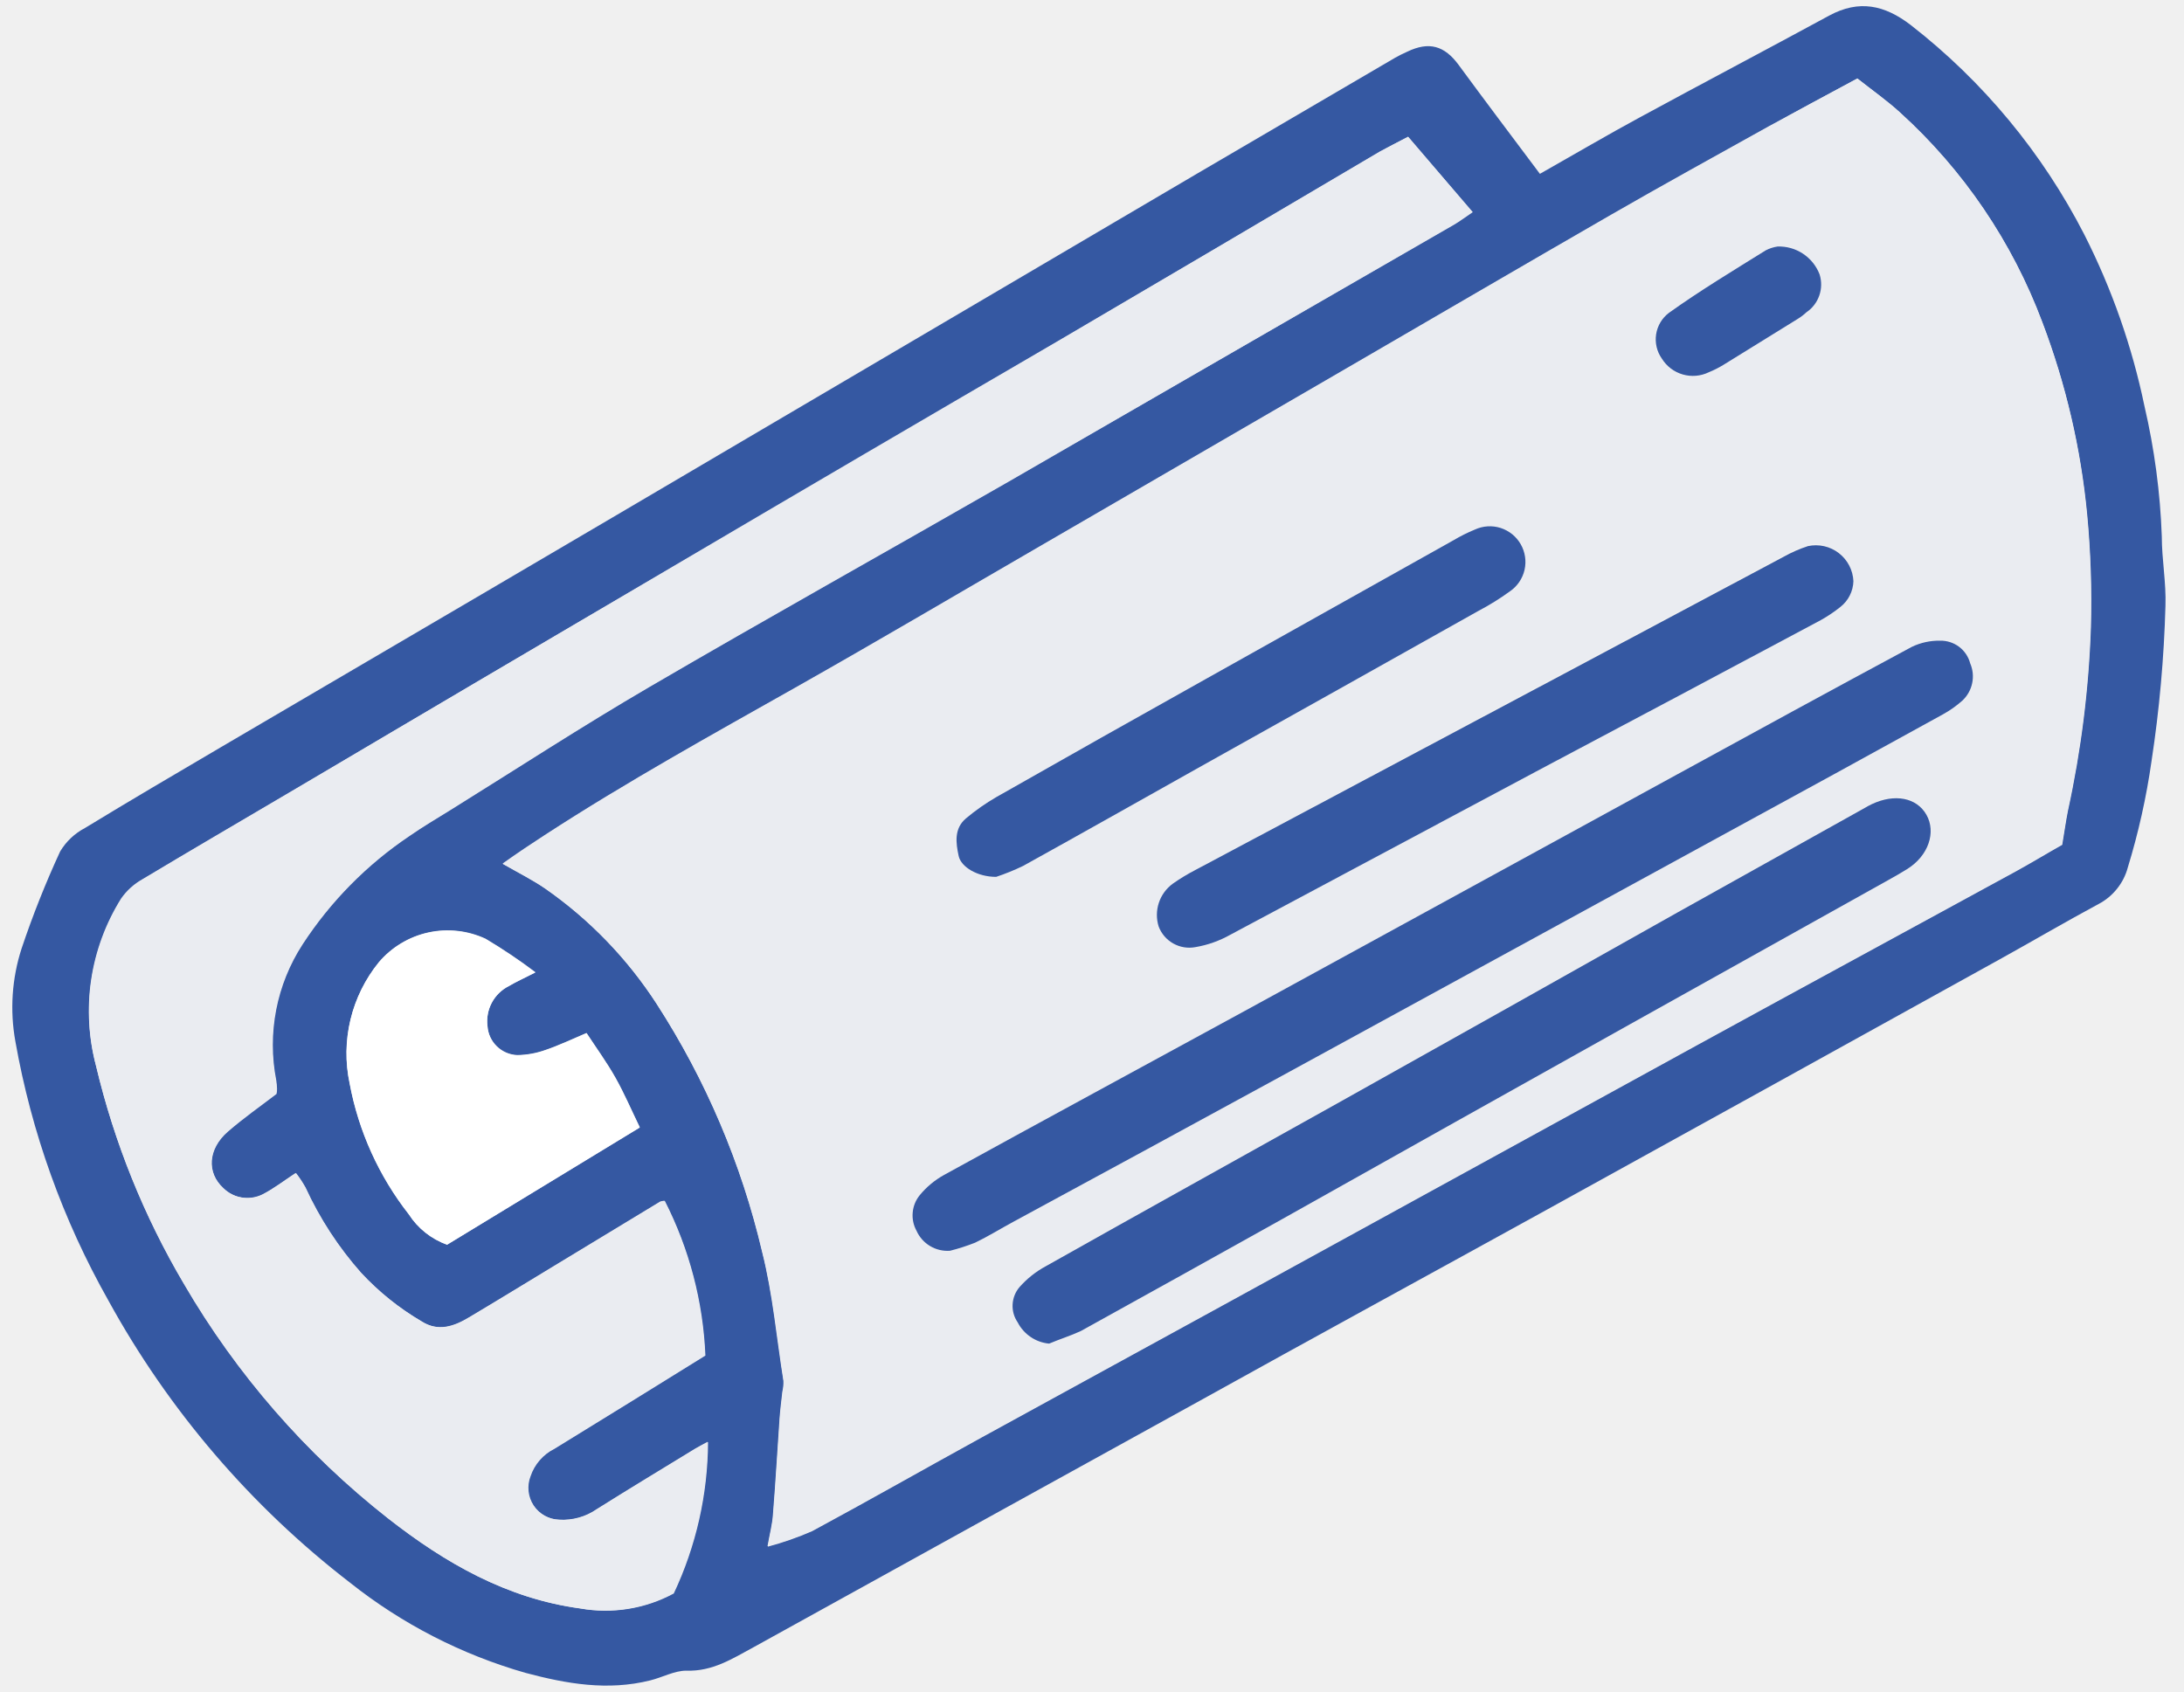
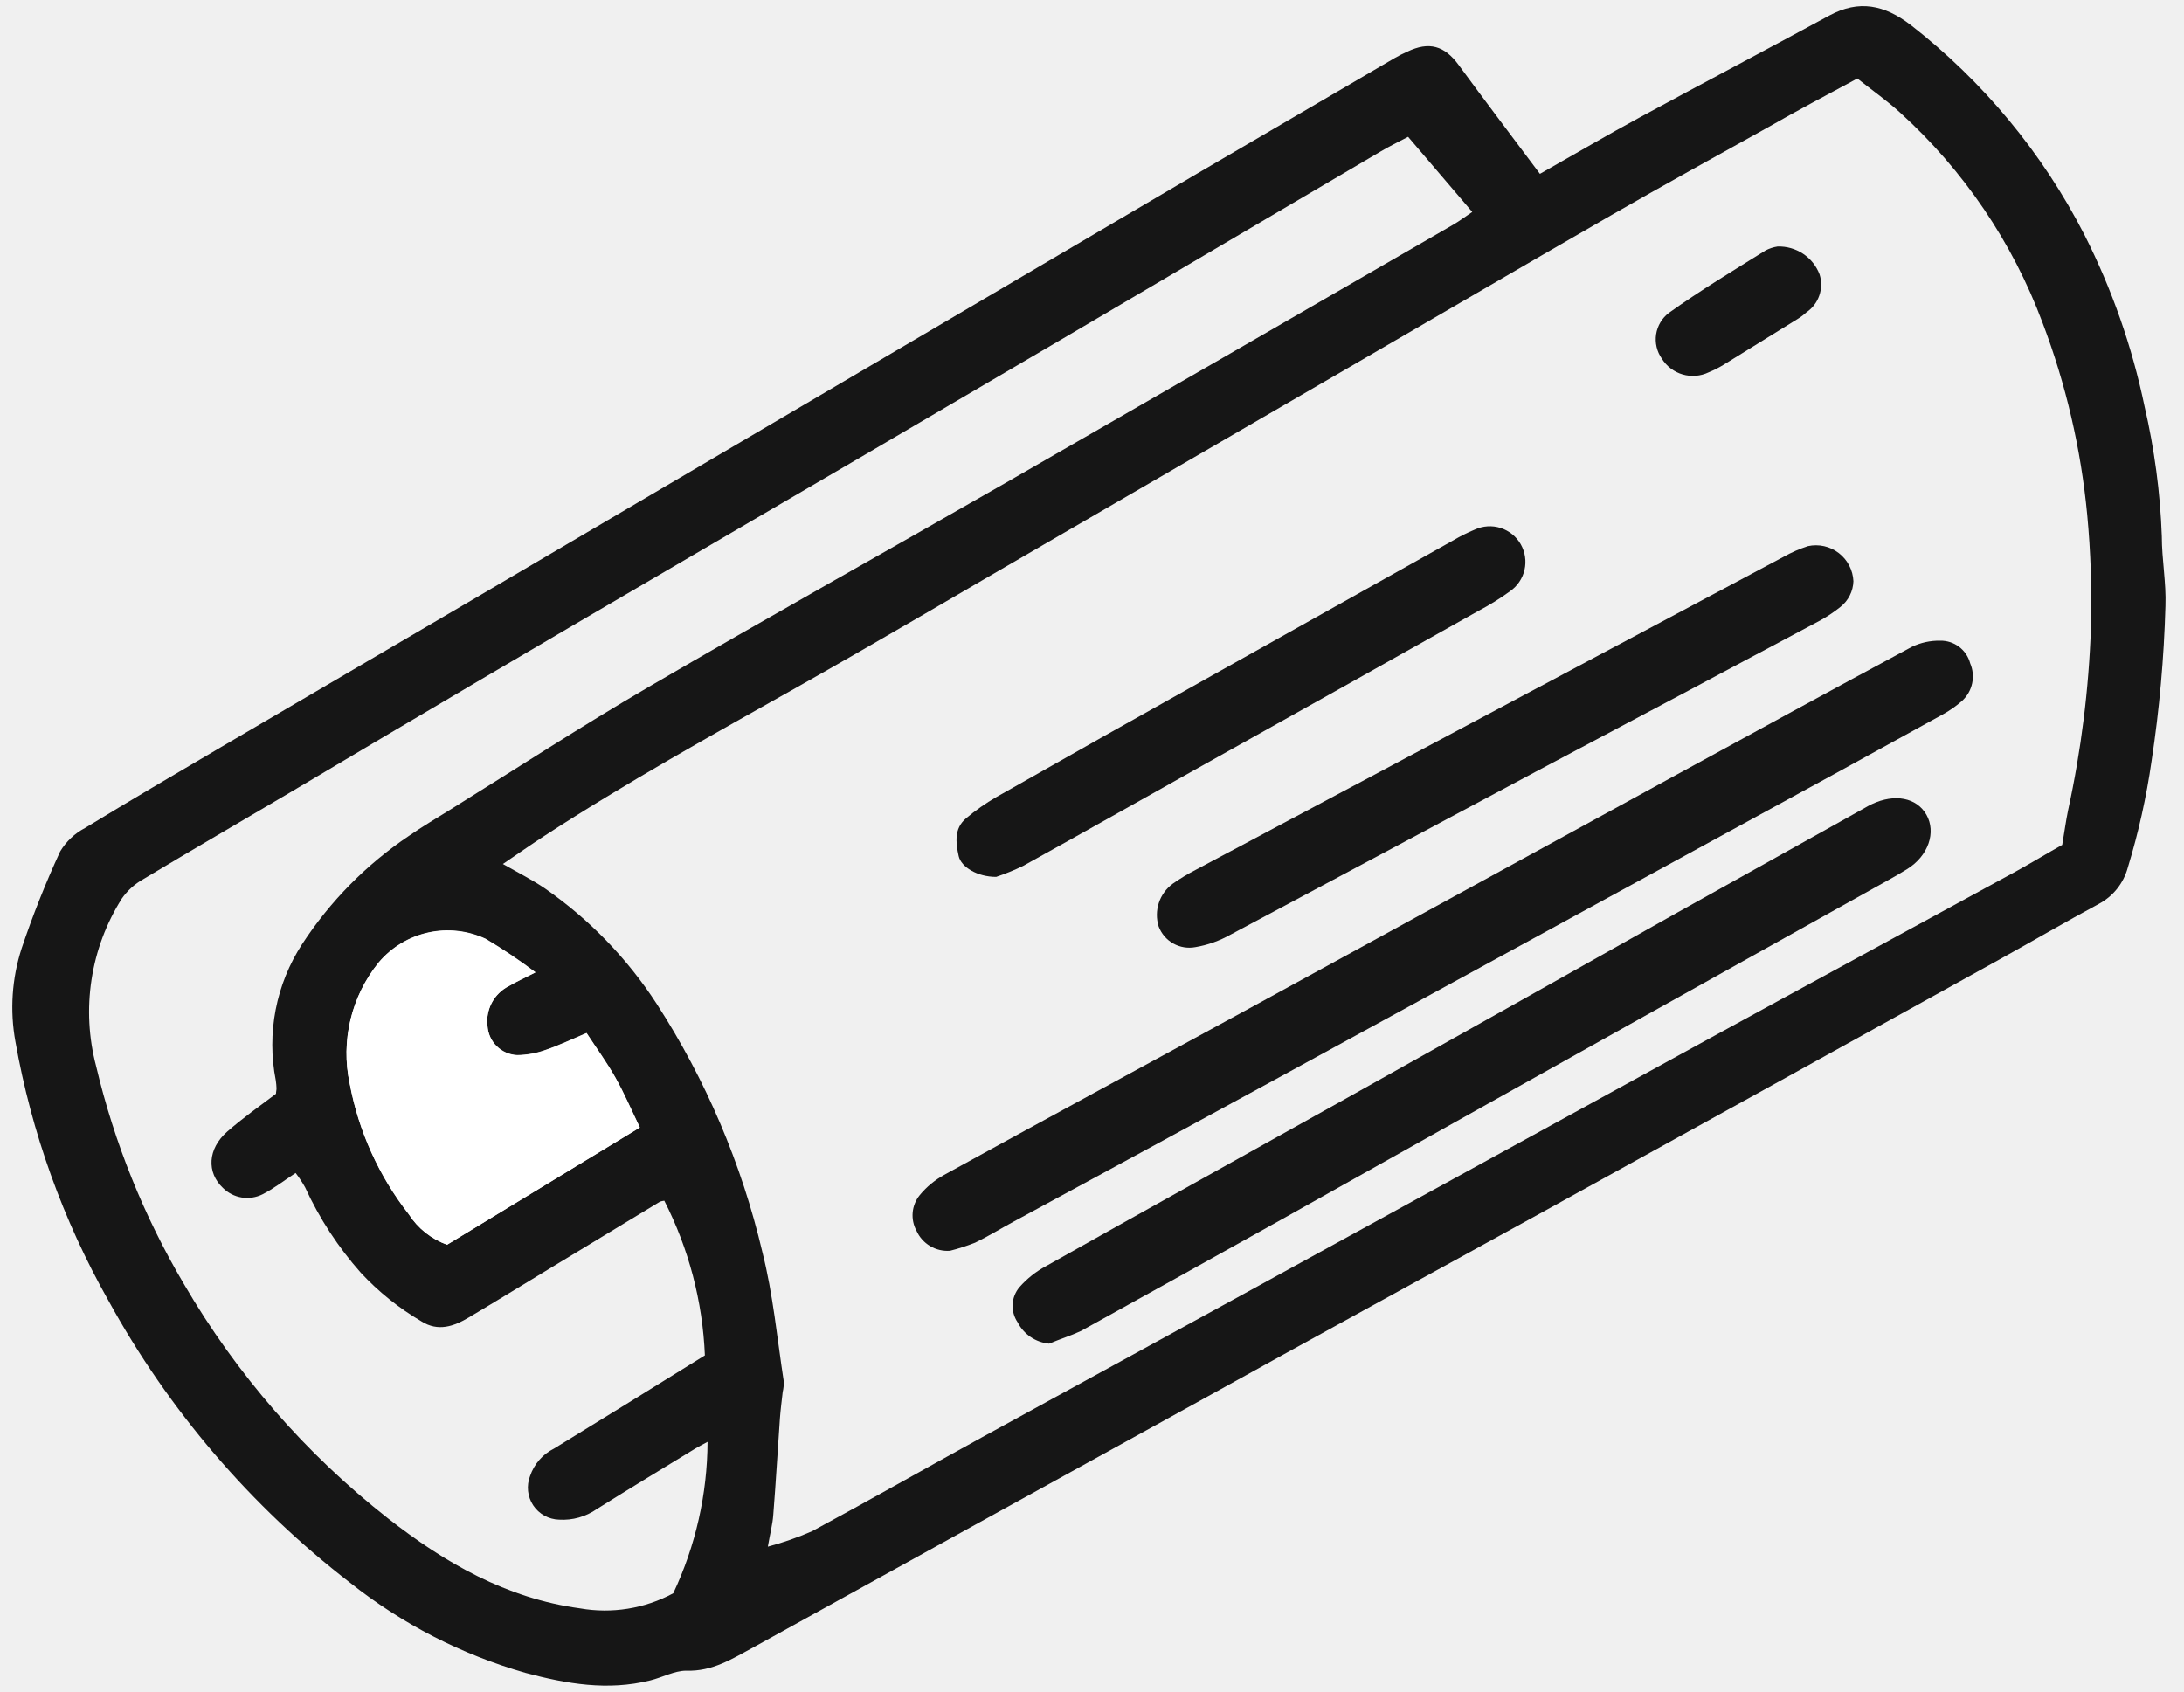
<svg xmlns="http://www.w3.org/2000/svg" width="71" height="55" viewBox="0 0 71 55" fill="none">
-   <path d="M50.061 5.652C51.22 4.996 52.251 4.388 53.303 3.819C55.353 2.705 57.418 1.619 59.469 0.505C60.434 -0.015 61.26 0.158 62.113 0.811C64.472 2.645 66.4 4.974 67.763 7.633C68.657 9.398 69.314 11.273 69.716 13.21C70.039 14.597 70.227 16.012 70.278 17.436C70.278 18.193 70.424 18.949 70.397 19.702C70.35 21.389 70.2 23.072 69.945 24.741C69.778 25.916 69.519 27.076 69.171 28.211C69.103 28.462 68.984 28.696 68.82 28.899C68.658 29.102 68.455 29.27 68.224 29.391C67.148 29.97 66.09 30.591 65.018 31.185C60.095 33.913 55.168 36.636 50.238 39.357C46.463 41.439 42.673 43.504 38.894 45.603C34.099 48.248 29.303 50.897 24.507 53.55C23.813 53.925 23.164 54.348 22.311 54.317C21.925 54.317 21.533 54.536 21.141 54.633C19.753 54.98 18.417 54.744 17.088 54.39C15.009 53.796 13.069 52.799 11.376 51.454C8.152 48.969 5.478 45.844 3.52 42.276C2.045 39.663 1.024 36.818 0.501 33.864C0.317 32.854 0.386 31.814 0.702 30.838C1.062 29.765 1.48 28.712 1.955 27.683C2.149 27.359 2.428 27.095 2.763 26.92C4.231 26.025 5.716 25.154 7.198 24.283C10.011 22.631 12.827 20.98 15.644 19.331C18.534 17.635 21.426 15.935 24.32 14.23L38.94 5.631L45.352 1.879C45.48 1.807 45.61 1.741 45.745 1.682C46.463 1.335 46.962 1.491 47.417 2.108C48.271 3.271 49.145 4.43 50.061 5.652ZM60.378 2.553C59.337 3.115 58.425 3.594 57.508 4.121C55.801 5.072 54.09 6.012 52.397 6.988C49.44 8.688 46.498 10.413 43.548 12.123L33.946 17.696C31.274 19.244 28.612 20.82 25.923 22.336C23.147 23.898 20.371 25.438 17.713 27.166C17.268 27.454 16.835 27.76 16.349 28.09C16.869 28.388 17.314 28.61 17.72 28.888C19.161 29.891 20.394 31.165 21.349 32.639C22.949 35.112 24.111 37.843 24.785 40.711C25.132 42.081 25.264 43.508 25.479 44.909C25.483 45.026 25.471 45.143 25.444 45.256C25.413 45.544 25.375 45.833 25.354 46.12C25.281 47.161 25.222 48.203 25.139 49.244C25.118 49.553 25.035 49.858 24.962 50.285C25.454 50.154 25.935 49.986 26.402 49.782C28.248 48.786 30.07 47.748 31.909 46.738C34.591 45.263 37.277 43.802 39.96 42.328C45.049 39.538 50.139 36.745 55.228 33.951C58.657 32.073 62.089 30.213 65.521 28.339C66.052 28.048 66.562 27.736 67.041 27.468C67.114 27.042 67.159 26.698 67.228 26.358C67.656 24.398 67.906 22.404 67.974 20.4C68.008 19.176 67.968 17.951 67.853 16.732C67.65 14.594 67.161 12.493 66.399 10.485C65.422 7.874 63.835 5.533 61.77 3.66C61.346 3.274 60.867 2.938 60.382 2.553H60.378ZM45.776 4.447C45.429 4.628 45.151 4.767 44.88 4.926C41.389 6.981 37.898 9.036 34.407 11.093C30.243 13.54 26.07 15.985 21.887 18.425C17.704 20.866 13.54 23.319 9.395 25.785C7.812 26.719 6.226 27.642 4.654 28.586C4.379 28.74 4.141 28.955 3.96 29.214C3.454 30.015 3.119 30.912 2.975 31.849C2.831 32.786 2.882 33.742 3.124 34.659C3.714 37.152 4.677 39.542 5.98 41.748C7.689 44.681 9.938 47.265 12.608 49.362C14.458 50.809 16.467 51.968 18.854 52.29C19.892 52.473 20.96 52.301 21.887 51.801C22.613 50.261 22.993 48.58 23.001 46.877C22.807 46.985 22.706 47.033 22.609 47.092C21.54 47.745 20.468 48.393 19.406 49.06C19.046 49.312 18.61 49.435 18.171 49.407C18.004 49.402 17.841 49.357 17.696 49.276C17.55 49.195 17.426 49.081 17.334 48.942C17.242 48.803 17.184 48.645 17.166 48.479C17.148 48.314 17.17 48.146 17.23 47.991C17.362 47.601 17.643 47.279 18.011 47.096L20.541 45.538L22.914 44.066C22.841 42.315 22.392 40.6 21.596 39.038C21.55 39.043 21.505 39.053 21.46 39.066L18.025 41.148C17.102 41.706 16.186 42.272 15.249 42.827C14.759 43.122 14.242 43.306 13.698 42.959C12.968 42.532 12.305 42 11.73 41.38C10.993 40.549 10.383 39.614 9.919 38.604C9.828 38.44 9.725 38.284 9.61 38.136C9.214 38.396 8.891 38.649 8.534 38.83C8.325 38.934 8.089 38.97 7.859 38.933C7.629 38.897 7.416 38.789 7.25 38.625C6.712 38.122 6.747 37.351 7.389 36.789C7.892 36.352 8.43 35.967 8.971 35.561C8.971 35.498 8.989 35.443 8.989 35.384C8.986 35.297 8.978 35.21 8.964 35.124C8.664 33.592 8.971 32.004 9.821 30.696C10.73 29.302 11.911 28.105 13.292 27.177C13.722 26.878 14.177 26.608 14.621 26.334C16.776 24.994 18.903 23.61 21.089 22.333C24.965 20.07 28.887 17.884 32.78 15.649C37.608 12.873 42.432 10.09 47.251 7.3C47.441 7.189 47.618 7.053 47.861 6.89L45.776 4.447ZM14.534 40.468L20.801 36.65C20.523 36.078 20.294 35.543 20.01 35.037C19.725 34.53 19.392 34.076 19.069 33.583C18.598 33.781 18.181 33.982 17.744 34.131C17.445 34.239 17.131 34.297 16.814 34.301C16.565 34.291 16.329 34.188 16.151 34.014C15.973 33.84 15.865 33.606 15.849 33.357C15.816 33.095 15.865 32.828 15.99 32.595C16.114 32.361 16.307 32.172 16.543 32.053C16.779 31.914 17.032 31.799 17.407 31.608C16.887 31.215 16.346 30.852 15.787 30.519C15.204 30.249 14.55 30.177 13.923 30.315C13.296 30.453 12.732 30.793 12.316 31.282C11.875 31.826 11.56 32.462 11.396 33.144C11.232 33.825 11.223 34.535 11.369 35.221C11.659 36.772 12.319 38.23 13.292 39.472C13.584 39.932 14.021 40.282 14.534 40.468Z" fill="#3558A2" />
-   <path d="M60.382 2.553C60.871 2.938 61.35 3.274 61.77 3.66C63.829 5.53 65.413 7.866 66.388 10.472C67.151 12.479 67.64 14.58 67.842 16.718C67.957 17.937 67.998 19.162 67.964 20.386C67.896 22.39 67.646 24.385 67.218 26.344C67.148 26.691 67.103 27.038 67.03 27.454C66.562 27.722 66.041 28.034 65.51 28.326C62.078 30.199 58.647 32.059 55.218 33.937C50.128 36.727 45.039 39.519 39.949 42.314C37.267 43.789 34.581 45.249 31.899 46.724C30.059 47.734 28.238 48.772 26.391 49.768C25.925 49.972 25.443 50.14 24.951 50.271C25.024 49.858 25.108 49.553 25.128 49.23C25.212 48.189 25.271 47.148 25.343 46.107C25.364 45.819 25.402 45.531 25.434 45.242C25.461 45.129 25.473 45.012 25.468 44.895C25.243 43.508 25.121 42.067 24.774 40.697C24.101 37.829 22.939 35.099 21.339 32.625C20.384 31.151 19.151 29.877 17.709 28.874C17.303 28.596 16.859 28.374 16.338 28.076C16.824 27.729 17.258 27.441 17.702 27.153C20.371 25.418 23.147 23.884 25.913 22.322C28.602 20.802 31.264 19.23 33.935 17.683L43.538 12.11C46.487 10.399 49.437 8.674 52.386 6.974C54.08 5.999 55.791 5.058 57.498 4.107C58.424 3.611 59.341 3.115 60.382 2.553ZM30.885 40.665C31.163 40.592 31.435 40.5 31.701 40.391C32.121 40.19 32.516 39.944 32.926 39.721C35.845 38.135 38.764 36.549 41.681 34.964C46.491 32.34 51.298 29.714 56.103 27.083C58.456 25.797 60.807 24.508 63.158 23.218C63.387 23.092 63.601 22.941 63.796 22.766C63.958 22.615 64.069 22.418 64.114 22.201C64.16 21.984 64.137 21.759 64.049 21.555C63.993 21.341 63.865 21.151 63.688 21.018C63.51 20.884 63.293 20.814 63.071 20.82C62.753 20.814 62.438 20.883 62.151 21.021C59.559 22.409 56.977 23.825 54.396 25.237L40.439 32.871C37.191 34.645 33.935 36.404 30.694 38.188C30.39 38.355 30.12 38.579 29.9 38.847C29.769 39.008 29.689 39.204 29.671 39.411C29.652 39.617 29.696 39.825 29.796 40.006C29.887 40.215 30.041 40.391 30.236 40.509C30.431 40.627 30.658 40.682 30.885 40.665ZM34.095 43.684C34.442 43.539 34.789 43.428 35.136 43.251C37.306 42.055 39.47 40.852 41.629 39.642C45.416 37.52 49.202 35.399 52.987 33.277C55.578 31.825 58.172 30.376 60.77 28.933C61.176 28.707 61.593 28.492 61.988 28.239C62.7 27.802 62.96 27.052 62.627 26.465C62.294 25.879 61.586 25.771 60.853 26.119C60.774 26.157 60.697 26.198 60.621 26.243L54.517 29.651C50.836 31.719 47.153 33.786 43.468 35.852C40.317 37.615 37.156 39.364 34.008 41.137C33.678 41.322 33.384 41.566 33.141 41.856C33.008 42.013 32.929 42.21 32.919 42.417C32.908 42.623 32.965 42.827 33.082 42.997C33.181 43.188 33.327 43.351 33.506 43.471C33.685 43.591 33.891 43.665 34.106 43.684H34.095ZM60.243 18.897C60.241 18.716 60.199 18.537 60.12 18.374C60.041 18.211 59.926 18.068 59.785 17.954C59.643 17.841 59.478 17.761 59.302 17.719C59.125 17.677 58.942 17.676 58.764 17.714C58.49 17.803 58.225 17.919 57.973 18.061C55.584 19.335 53.195 20.608 50.807 21.878L38.867 28.267C38.608 28.4 38.359 28.551 38.12 28.718C37.909 28.873 37.752 29.09 37.67 29.338C37.587 29.587 37.585 29.855 37.663 30.106C37.751 30.341 37.919 30.538 38.138 30.661C38.357 30.784 38.613 30.826 38.86 30.779C39.258 30.711 39.642 30.575 39.994 30.376C43.312 28.616 46.625 26.847 49.933 25.07C53.017 23.43 56.101 21.79 59.184 20.15C59.413 20.023 59.63 19.877 59.833 19.713C59.958 19.615 60.06 19.491 60.132 19.351C60.205 19.21 60.246 19.055 60.253 18.897H60.243ZM32.374 28.509C32.678 28.406 32.974 28.283 33.262 28.142C35.199 27.069 37.125 25.98 39.057 24.897C42.065 23.218 45.062 21.538 48.049 19.858C48.411 19.669 48.759 19.453 49.09 19.213C49.329 19.048 49.497 18.799 49.562 18.516C49.626 18.233 49.582 17.936 49.438 17.684C49.294 17.432 49.061 17.243 48.784 17.155C48.508 17.067 48.208 17.085 47.945 17.207C47.705 17.306 47.473 17.422 47.251 17.554L39.241 22.034C36.958 23.318 34.675 24.605 32.391 25.896C32.042 26.098 31.711 26.33 31.402 26.59C31.01 26.938 31.055 27.389 31.166 27.815C31.232 28.19 31.774 28.492 32.384 28.509H32.374ZM57.776 8.015C57.635 8.033 57.499 8.075 57.373 8.14C56.332 8.802 55.246 9.444 54.229 10.17C54.005 10.339 53.855 10.589 53.811 10.867C53.768 11.145 53.834 11.429 53.996 11.658C54.151 11.908 54.392 12.092 54.675 12.174C54.957 12.256 55.259 12.231 55.523 12.102C55.686 12.037 55.842 11.958 55.992 11.867C56.811 11.367 57.62 10.866 58.421 10.364C58.52 10.302 58.613 10.232 58.699 10.152C58.893 10.02 59.04 9.829 59.117 9.607C59.194 9.385 59.197 9.144 59.125 8.92C59.022 8.65 58.838 8.419 58.598 8.257C58.359 8.095 58.075 8.01 57.786 8.015H57.776Z" fill="#EAECF1" />
-   <path d="M45.776 4.447L47.879 6.897C47.636 7.06 47.459 7.196 47.268 7.307C42.444 10.083 37.621 12.866 32.797 15.656C28.904 17.891 24.983 20.077 21.106 22.34C18.92 23.616 16.793 25.001 14.638 26.341C14.194 26.615 13.739 26.885 13.309 27.184C11.928 28.112 10.748 29.309 9.839 30.703C8.989 32.011 8.681 33.599 8.982 35.13C8.995 35.217 9.003 35.304 9.006 35.391C9.006 35.45 9.006 35.505 8.989 35.568C8.458 35.974 7.909 36.359 7.406 36.796C6.764 37.358 6.712 38.129 7.267 38.632C7.433 38.796 7.646 38.904 7.877 38.94C8.107 38.977 8.343 38.941 8.551 38.837C8.898 38.649 9.245 38.396 9.627 38.143C9.742 38.291 9.845 38.447 9.936 38.611C10.4 39.621 11.01 40.556 11.747 41.387C12.323 42.007 12.986 42.538 13.715 42.966C14.26 43.313 14.777 43.129 15.266 42.834C16.193 42.279 17.109 41.713 18.042 41.155L21.478 39.073C21.522 39.06 21.567 39.05 21.613 39.045C22.409 40.607 22.859 42.322 22.932 44.073L20.558 45.544L18.028 47.103C17.66 47.286 17.379 47.608 17.248 47.998C17.188 48.153 17.166 48.321 17.184 48.486C17.202 48.652 17.259 48.81 17.351 48.949C17.444 49.088 17.568 49.202 17.713 49.283C17.859 49.364 18.021 49.409 18.188 49.414C18.627 49.441 19.063 49.319 19.423 49.067C20.485 48.4 21.558 47.752 22.626 47.099C22.724 47.04 22.824 46.992 23.018 46.884C23.01 48.587 22.63 50.267 21.904 51.808C20.977 52.308 19.909 52.48 18.872 52.297C16.481 51.975 14.471 50.816 12.625 49.369C9.955 47.272 7.707 44.688 5.997 41.755C4.688 39.548 3.719 37.155 3.124 34.659C2.878 33.744 2.824 32.788 2.963 31.852C3.103 30.915 3.434 30.017 3.936 29.214C4.117 28.955 4.354 28.74 4.63 28.586C6.202 27.642 7.788 26.719 9.37 25.785C13.534 23.333 17.699 20.88 21.863 18.425C26.027 15.971 30.201 13.527 34.383 11.093C37.879 9.043 41.37 6.988 44.856 4.926C45.151 4.767 45.439 4.628 45.776 4.447Z" fill="#EAECF1" />
-   <path d="M14.534 40.468C14.021 40.286 13.583 39.939 13.288 39.482C12.315 38.24 11.656 36.782 11.366 35.231C11.22 34.546 11.229 33.836 11.393 33.154C11.557 32.473 11.871 31.837 12.313 31.293C12.728 30.803 13.292 30.463 13.919 30.325C14.546 30.187 15.201 30.259 15.783 30.529C16.343 30.862 16.884 31.226 17.404 31.619C17.029 31.81 16.776 31.924 16.54 32.063C16.304 32.182 16.11 32.372 15.986 32.605C15.862 32.839 15.813 33.105 15.846 33.368C15.862 33.616 15.969 33.85 16.147 34.025C16.325 34.199 16.561 34.301 16.81 34.312C17.128 34.307 17.442 34.25 17.74 34.142C18.177 33.992 18.594 33.794 19.066 33.593C19.389 34.086 19.725 34.551 20.006 35.047C20.287 35.544 20.52 36.088 20.797 36.661L14.534 40.468Z" fill="white" />
-   <path d="M30.885 40.665C30.659 40.682 30.433 40.629 30.238 40.513C30.043 40.397 29.889 40.224 29.796 40.017C29.696 39.835 29.652 39.628 29.671 39.421C29.689 39.215 29.769 39.018 29.9 38.858C30.12 38.589 30.39 38.366 30.694 38.198C33.935 36.414 37.191 34.655 40.439 32.882L54.396 25.247C56.977 23.835 59.559 22.423 62.151 21.031C62.438 20.893 62.753 20.824 63.071 20.83C63.293 20.825 63.51 20.895 63.688 21.028C63.865 21.162 63.993 21.351 64.049 21.566C64.137 21.769 64.16 21.994 64.114 22.211C64.069 22.428 63.958 22.625 63.796 22.777C63.601 22.951 63.387 23.102 63.158 23.228C60.81 24.523 58.458 25.812 56.103 27.094C51.296 29.719 46.488 32.346 41.681 34.974C38.766 36.564 35.848 38.15 32.926 39.732C32.516 39.954 32.121 40.2 31.701 40.402C31.435 40.507 31.163 40.595 30.885 40.665Z" fill="#3558A2" />
-   <path d="M34.106 43.684C33.89 43.664 33.684 43.59 33.505 43.468C33.326 43.347 33.181 43.183 33.082 42.99C32.965 42.82 32.908 42.616 32.919 42.41C32.93 42.203 33.008 42.006 33.141 41.849C33.387 41.57 33.681 41.337 34.008 41.162C37.156 39.388 40.317 37.639 43.468 35.877C47.153 33.815 50.836 31.748 54.517 29.675L60.621 26.268C60.697 26.223 60.774 26.181 60.854 26.143C61.593 25.796 62.308 25.928 62.627 26.49C62.946 27.052 62.7 27.826 61.988 28.263C61.593 28.509 61.176 28.725 60.77 28.957C58.175 30.405 55.58 31.854 52.987 33.302C49.2 35.419 45.414 37.54 41.629 39.666C39.466 40.874 37.302 42.077 35.136 43.275C34.807 43.428 34.449 43.539 34.106 43.684Z" fill="#3558A2" />
-   <path d="M60.253 18.897C60.248 19.057 60.208 19.215 60.136 19.358C60.065 19.501 59.962 19.627 59.837 19.727C59.633 19.891 59.416 20.037 59.188 20.164C56.106 21.809 53.023 23.449 49.936 25.084C46.626 26.854 43.313 28.623 39.998 30.39C39.645 30.589 39.262 30.725 38.863 30.793C38.616 30.84 38.361 30.798 38.142 30.675C37.922 30.552 37.754 30.355 37.666 30.12C37.588 29.869 37.591 29.601 37.673 29.352C37.755 29.104 37.913 28.887 38.124 28.732C38.362 28.564 38.611 28.414 38.87 28.28L50.818 21.92C53.208 20.647 55.596 19.375 57.984 18.102C58.235 17.961 58.5 17.845 58.775 17.755C58.949 17.718 59.129 17.719 59.302 17.758C59.476 17.797 59.639 17.874 59.779 17.983C59.92 18.091 60.035 18.23 60.117 18.387C60.199 18.546 60.245 18.719 60.253 18.897Z" fill="#3558A2" />
-   <path d="M32.384 28.509C31.774 28.509 31.246 28.19 31.166 27.833C31.073 27.406 31.01 26.941 31.402 26.608C31.711 26.348 32.042 26.116 32.391 25.914C34.67 24.618 36.953 23.331 39.241 22.052L47.251 17.565C47.473 17.433 47.705 17.317 47.945 17.218C48.208 17.096 48.508 17.077 48.784 17.165C49.061 17.254 49.294 17.443 49.438 17.695C49.582 17.947 49.626 18.244 49.562 18.527C49.497 18.81 49.329 19.058 49.09 19.223C48.759 19.464 48.411 19.679 48.049 19.869C45.055 21.551 42.058 23.23 39.057 24.907C37.125 25.99 35.199 27.08 33.262 28.152C32.977 28.29 32.684 28.409 32.384 28.509Z" fill="#3558A2" />
-   <path d="M57.786 8.015C58.08 8.005 58.369 8.086 58.614 8.249C58.859 8.411 59.048 8.646 59.153 8.92C59.224 9.144 59.221 9.385 59.144 9.607C59.067 9.829 58.921 10.021 58.726 10.152C58.641 10.232 58.548 10.303 58.449 10.364C57.637 10.866 56.827 11.367 56.02 11.867C55.87 11.958 55.713 12.037 55.551 12.103C55.287 12.231 54.984 12.256 54.702 12.174C54.42 12.092 54.179 11.908 54.024 11.658C53.862 11.429 53.796 11.145 53.839 10.867C53.883 10.589 54.032 10.339 54.257 10.17C55.273 9.444 56.339 8.802 57.401 8.14C57.522 8.077 57.652 8.035 57.786 8.015Z" fill="#3558A2" />
+   <path d="M50.062 5.652C51.221 4.996 52.251 4.389 53.303 3.819C55.354 2.706 57.419 1.619 59.469 0.505C60.434 -0.015 61.26 0.158 62.114 0.811C64.472 2.645 66.4 4.974 67.763 7.633C68.657 9.398 69.314 11.273 69.717 13.21C70.039 14.597 70.228 16.013 70.279 17.436C70.279 18.193 70.425 18.949 70.397 19.702C70.35 21.39 70.2 23.072 69.946 24.741C69.778 25.916 69.519 27.076 69.172 28.211C69.103 28.462 68.984 28.697 68.821 28.9C68.658 29.103 68.455 29.27 68.225 29.391C67.149 29.971 66.09 30.592 65.018 31.185C60.095 33.913 55.169 36.637 50.239 39.357C46.463 41.439 42.674 43.504 38.895 45.604C34.099 48.248 29.303 50.897 24.508 53.55C23.814 53.925 23.165 54.348 22.311 54.317C21.926 54.317 21.534 54.536 21.141 54.633C19.753 54.98 18.417 54.744 17.088 54.39C15.01 53.796 13.069 52.799 11.376 51.454C8.153 48.969 5.478 45.844 3.52 42.276C2.045 39.663 1.024 36.819 0.501 33.864C0.317 32.854 0.386 31.815 0.702 30.838C1.062 29.765 1.481 28.712 1.955 27.684C2.149 27.36 2.429 27.095 2.764 26.92C4.231 26.025 5.717 25.154 7.198 24.283C10.011 22.631 12.827 20.98 15.645 19.331C18.534 17.635 21.426 15.935 24.32 14.23L38.94 5.631L45.353 1.88C45.48 1.807 45.611 1.741 45.745 1.682C46.463 1.335 46.963 1.491 47.417 2.109C48.271 3.271 49.146 4.43 50.062 5.652ZM60.379 2.553C59.337 3.115 58.425 3.594 57.509 4.121C55.801 5.072 54.091 6.013 52.397 6.988C49.441 8.688 46.498 10.413 43.548 12.123L33.946 17.697C31.274 19.244 28.613 20.82 25.923 22.336C23.147 23.898 20.371 25.439 17.713 27.167C17.269 27.455 16.835 27.76 16.349 28.09C16.87 28.388 17.314 28.61 17.72 28.888C19.162 29.891 20.395 31.165 21.35 32.639C22.949 35.113 24.111 37.843 24.785 40.711C25.132 42.081 25.264 43.508 25.479 44.91C25.483 45.026 25.472 45.143 25.445 45.257C25.413 45.545 25.375 45.833 25.354 46.121C25.281 47.162 25.222 48.203 25.139 49.244C25.118 49.553 25.035 49.858 24.962 50.285C25.454 50.154 25.936 49.986 26.402 49.782C28.248 48.786 30.07 47.748 31.909 46.738C34.592 45.264 37.278 43.803 39.96 42.328C45.05 39.538 50.139 36.745 55.229 33.951C58.657 32.074 62.089 30.213 65.521 28.34C66.052 28.048 66.562 27.736 67.041 27.469C67.114 27.042 67.159 26.698 67.229 26.358C67.657 24.399 67.906 22.404 67.975 20.4C68.009 19.176 67.968 17.951 67.853 16.732C67.65 14.594 67.162 12.493 66.399 10.486C65.423 7.874 63.835 5.533 61.77 3.66C61.347 3.275 60.868 2.938 60.382 2.553H60.379ZM45.776 4.448C45.429 4.628 45.151 4.767 44.881 4.926C41.39 6.981 37.899 9.036 34.408 11.093C30.244 13.54 26.07 15.985 21.887 18.425C17.705 20.866 13.541 23.319 9.395 25.786C7.813 26.719 6.227 27.642 4.655 28.586C4.379 28.74 4.142 28.955 3.961 29.214C3.455 30.015 3.119 30.913 2.976 31.849C2.832 32.786 2.882 33.742 3.124 34.659C3.714 37.152 4.677 39.542 5.98 41.748C7.69 44.682 9.938 47.265 12.608 49.362C14.458 50.809 16.467 51.968 18.855 52.291C19.892 52.473 20.96 52.301 21.887 51.801C22.613 50.261 22.994 48.58 23.002 46.877C22.807 46.985 22.706 47.033 22.609 47.092C21.541 47.745 20.468 48.394 19.406 49.06C19.046 49.312 18.61 49.435 18.171 49.407C18.005 49.402 17.842 49.357 17.696 49.276C17.551 49.196 17.427 49.081 17.334 48.942C17.242 48.804 17.185 48.645 17.167 48.479C17.149 48.314 17.171 48.146 17.231 47.991C17.362 47.601 17.643 47.279 18.011 47.096L20.541 45.538L22.915 44.066C22.842 42.315 22.392 40.6 21.596 39.038C21.55 39.044 21.505 39.053 21.461 39.066L18.025 41.148C17.102 41.707 16.186 42.272 15.249 42.828C14.76 43.122 14.243 43.306 13.698 42.959C12.969 42.532 12.306 42 11.73 41.38C10.993 40.549 10.383 39.614 9.919 38.604C9.828 38.44 9.725 38.284 9.61 38.136C9.215 38.396 8.892 38.649 8.534 38.83C8.326 38.934 8.09 38.97 7.86 38.934C7.629 38.897 7.416 38.789 7.25 38.625C6.713 38.122 6.747 37.352 7.389 36.789C7.892 36.352 8.43 35.967 8.972 35.561C8.972 35.498 8.989 35.443 8.989 35.384C8.986 35.297 8.978 35.21 8.965 35.124C8.664 33.593 8.972 32.004 9.822 30.696C10.731 29.302 11.911 28.105 13.292 27.177C13.722 26.879 14.177 26.608 14.621 26.334C16.776 24.994 18.903 23.61 21.089 22.333C24.966 20.07 28.887 17.884 32.78 15.649C37.608 12.873 42.432 10.09 47.251 7.3C47.442 7.189 47.619 7.054 47.862 6.891L45.776 4.448ZM14.534 40.468L20.801 36.651C20.524 36.078 20.295 35.544 20.01 35.037C19.726 34.53 19.392 34.076 19.07 33.583C18.598 33.781 18.181 33.982 17.744 34.131C17.446 34.239 17.131 34.297 16.814 34.301C16.565 34.291 16.329 34.188 16.151 34.014C15.973 33.84 15.866 33.606 15.85 33.357C15.817 33.095 15.866 32.829 15.99 32.595C16.114 32.362 16.308 32.172 16.544 32.053C16.779 31.914 17.033 31.799 17.408 31.608C16.888 31.216 16.347 30.852 15.787 30.519C15.205 30.249 14.55 30.177 13.923 30.315C13.296 30.453 12.732 30.793 12.317 31.282C11.875 31.826 11.56 32.463 11.396 33.144C11.233 33.826 11.223 34.535 11.37 35.221C11.66 36.772 12.319 38.23 13.292 39.472C13.584 39.932 14.021 40.282 14.534 40.468Z" fill="#161616" />
+   <path d="M14.535 40.468C14.022 40.286 13.584 39.939 13.289 39.482C12.316 38.24 11.657 36.782 11.367 35.231C11.221 34.545 11.23 33.836 11.394 33.154C11.558 32.473 11.872 31.837 12.314 31.293C12.729 30.803 13.294 30.463 13.92 30.325C14.547 30.187 15.202 30.259 15.784 30.529C16.344 30.862 16.885 31.226 17.405 31.619C17.03 31.809 16.777 31.924 16.541 32.063C16.305 32.182 16.111 32.372 15.987 32.605C15.863 32.839 15.814 33.105 15.847 33.368C15.863 33.616 15.97 33.85 16.148 34.024C16.326 34.199 16.563 34.301 16.811 34.312C17.129 34.307 17.443 34.25 17.741 34.142C18.179 33.992 18.595 33.794 19.067 33.593C19.39 34.086 19.726 34.551 20.008 35.047C20.289 35.543 20.521 36.088 20.799 36.661L14.535 40.468Z" fill="white" />
+   <path d="M30.885 40.665C30.659 40.682 30.433 40.629 30.238 40.513C30.043 40.397 29.888 40.224 29.795 40.017C29.695 39.835 29.652 39.627 29.67 39.421C29.689 39.215 29.768 39.018 29.899 38.857C30.12 38.589 30.39 38.366 30.694 38.198C33.935 36.414 37.19 34.655 40.438 32.882L54.395 25.247C56.977 23.835 59.559 22.423 62.151 21.031C62.437 20.893 62.752 20.824 63.071 20.83C63.293 20.825 63.51 20.895 63.687 21.028C63.865 21.162 63.992 21.351 64.049 21.566C64.137 21.769 64.159 21.994 64.114 22.211C64.069 22.428 63.958 22.625 63.796 22.777C63.601 22.951 63.387 23.102 63.157 23.228C60.809 24.523 58.458 25.812 56.102 27.094C51.295 29.719 46.488 32.346 41.681 34.974C38.766 36.564 35.847 38.15 32.925 39.732C32.516 39.954 32.12 40.2 31.7 40.402C31.434 40.507 31.162 40.595 30.885 40.665Z" fill="#161616" />
+   <path d="M34.106 43.685C33.891 43.664 33.684 43.59 33.505 43.469C33.326 43.347 33.181 43.183 33.082 42.991C32.966 42.82 32.909 42.616 32.919 42.41C32.93 42.204 33.008 42.007 33.141 41.849C33.387 41.57 33.681 41.337 34.009 41.162C37.156 39.389 40.318 37.64 43.468 35.877C47.154 33.816 50.837 31.749 54.517 29.676L60.621 26.268C60.698 26.223 60.774 26.181 60.854 26.143C61.593 25.796 62.308 25.928 62.627 26.49C62.946 27.052 62.7 27.826 61.989 28.263C61.593 28.51 61.177 28.725 60.771 28.957C58.175 30.406 55.58 31.854 52.987 33.302C49.2 35.419 45.414 37.54 41.629 39.666C39.466 40.874 37.302 42.077 35.137 43.275C34.807 43.428 34.45 43.539 34.106 43.685Z" fill="#161616" />
+   <path d="M60.253 18.897C60.248 19.057 60.208 19.215 60.136 19.358C60.064 19.501 59.962 19.627 59.837 19.727C59.633 19.891 59.416 20.037 59.188 20.164C56.106 21.809 53.022 23.449 49.936 25.084C46.626 26.854 43.313 28.623 39.998 30.39C39.645 30.589 39.261 30.725 38.863 30.793C38.616 30.84 38.36 30.798 38.141 30.675C37.922 30.552 37.754 30.355 37.666 30.12C37.588 29.869 37.591 29.601 37.673 29.352C37.755 29.104 37.913 28.887 38.124 28.732C38.362 28.565 38.611 28.414 38.87 28.281L50.818 21.92C53.207 20.647 55.596 19.375 57.983 18.103C58.235 17.961 58.5 17.845 58.775 17.756C58.949 17.718 59.129 17.719 59.302 17.758C59.476 17.797 59.638 17.874 59.779 17.983C59.92 18.091 60.035 18.23 60.117 18.388C60.199 18.546 60.245 18.72 60.253 18.897Z" fill="#161616" />
+   <path d="M32.384 28.509C31.773 28.509 31.246 28.19 31.166 27.833C31.072 27.406 31.01 26.941 31.402 26.608C31.711 26.348 32.041 26.116 32.391 25.914C34.67 24.618 36.953 23.331 39.241 22.052L47.25 17.565C47.473 17.433 47.705 17.317 47.944 17.218C48.208 17.096 48.507 17.077 48.784 17.165C49.06 17.254 49.294 17.443 49.438 17.695C49.581 17.947 49.626 18.244 49.561 18.527C49.497 18.81 49.328 19.058 49.089 19.223C48.759 19.464 48.411 19.679 48.048 19.869C45.055 21.551 42.058 23.23 39.057 24.907C37.124 25.99 35.198 27.08 33.262 28.152C32.977 28.29 32.684 28.409 32.384 28.509Z" fill="#161616" />
+   <path d="M57.786 8.015C58.08 8.005 58.369 8.087 58.614 8.249C58.86 8.411 59.048 8.646 59.153 8.921C59.224 9.145 59.221 9.386 59.144 9.608C59.068 9.83 58.921 10.021 58.726 10.153C58.641 10.232 58.548 10.303 58.449 10.364C57.637 10.866 56.827 11.367 56.02 11.867C55.87 11.958 55.713 12.037 55.551 12.103C55.287 12.231 54.984 12.256 54.702 12.174C54.42 12.092 54.179 11.909 54.024 11.659C53.862 11.429 53.796 11.145 53.839 10.867C53.883 10.589 54.032 10.339 54.257 10.17C55.274 9.445 56.339 8.803 57.401 8.14C57.522 8.078 57.652 8.035 57.786 8.015Z" fill="#161616" />
</svg>
